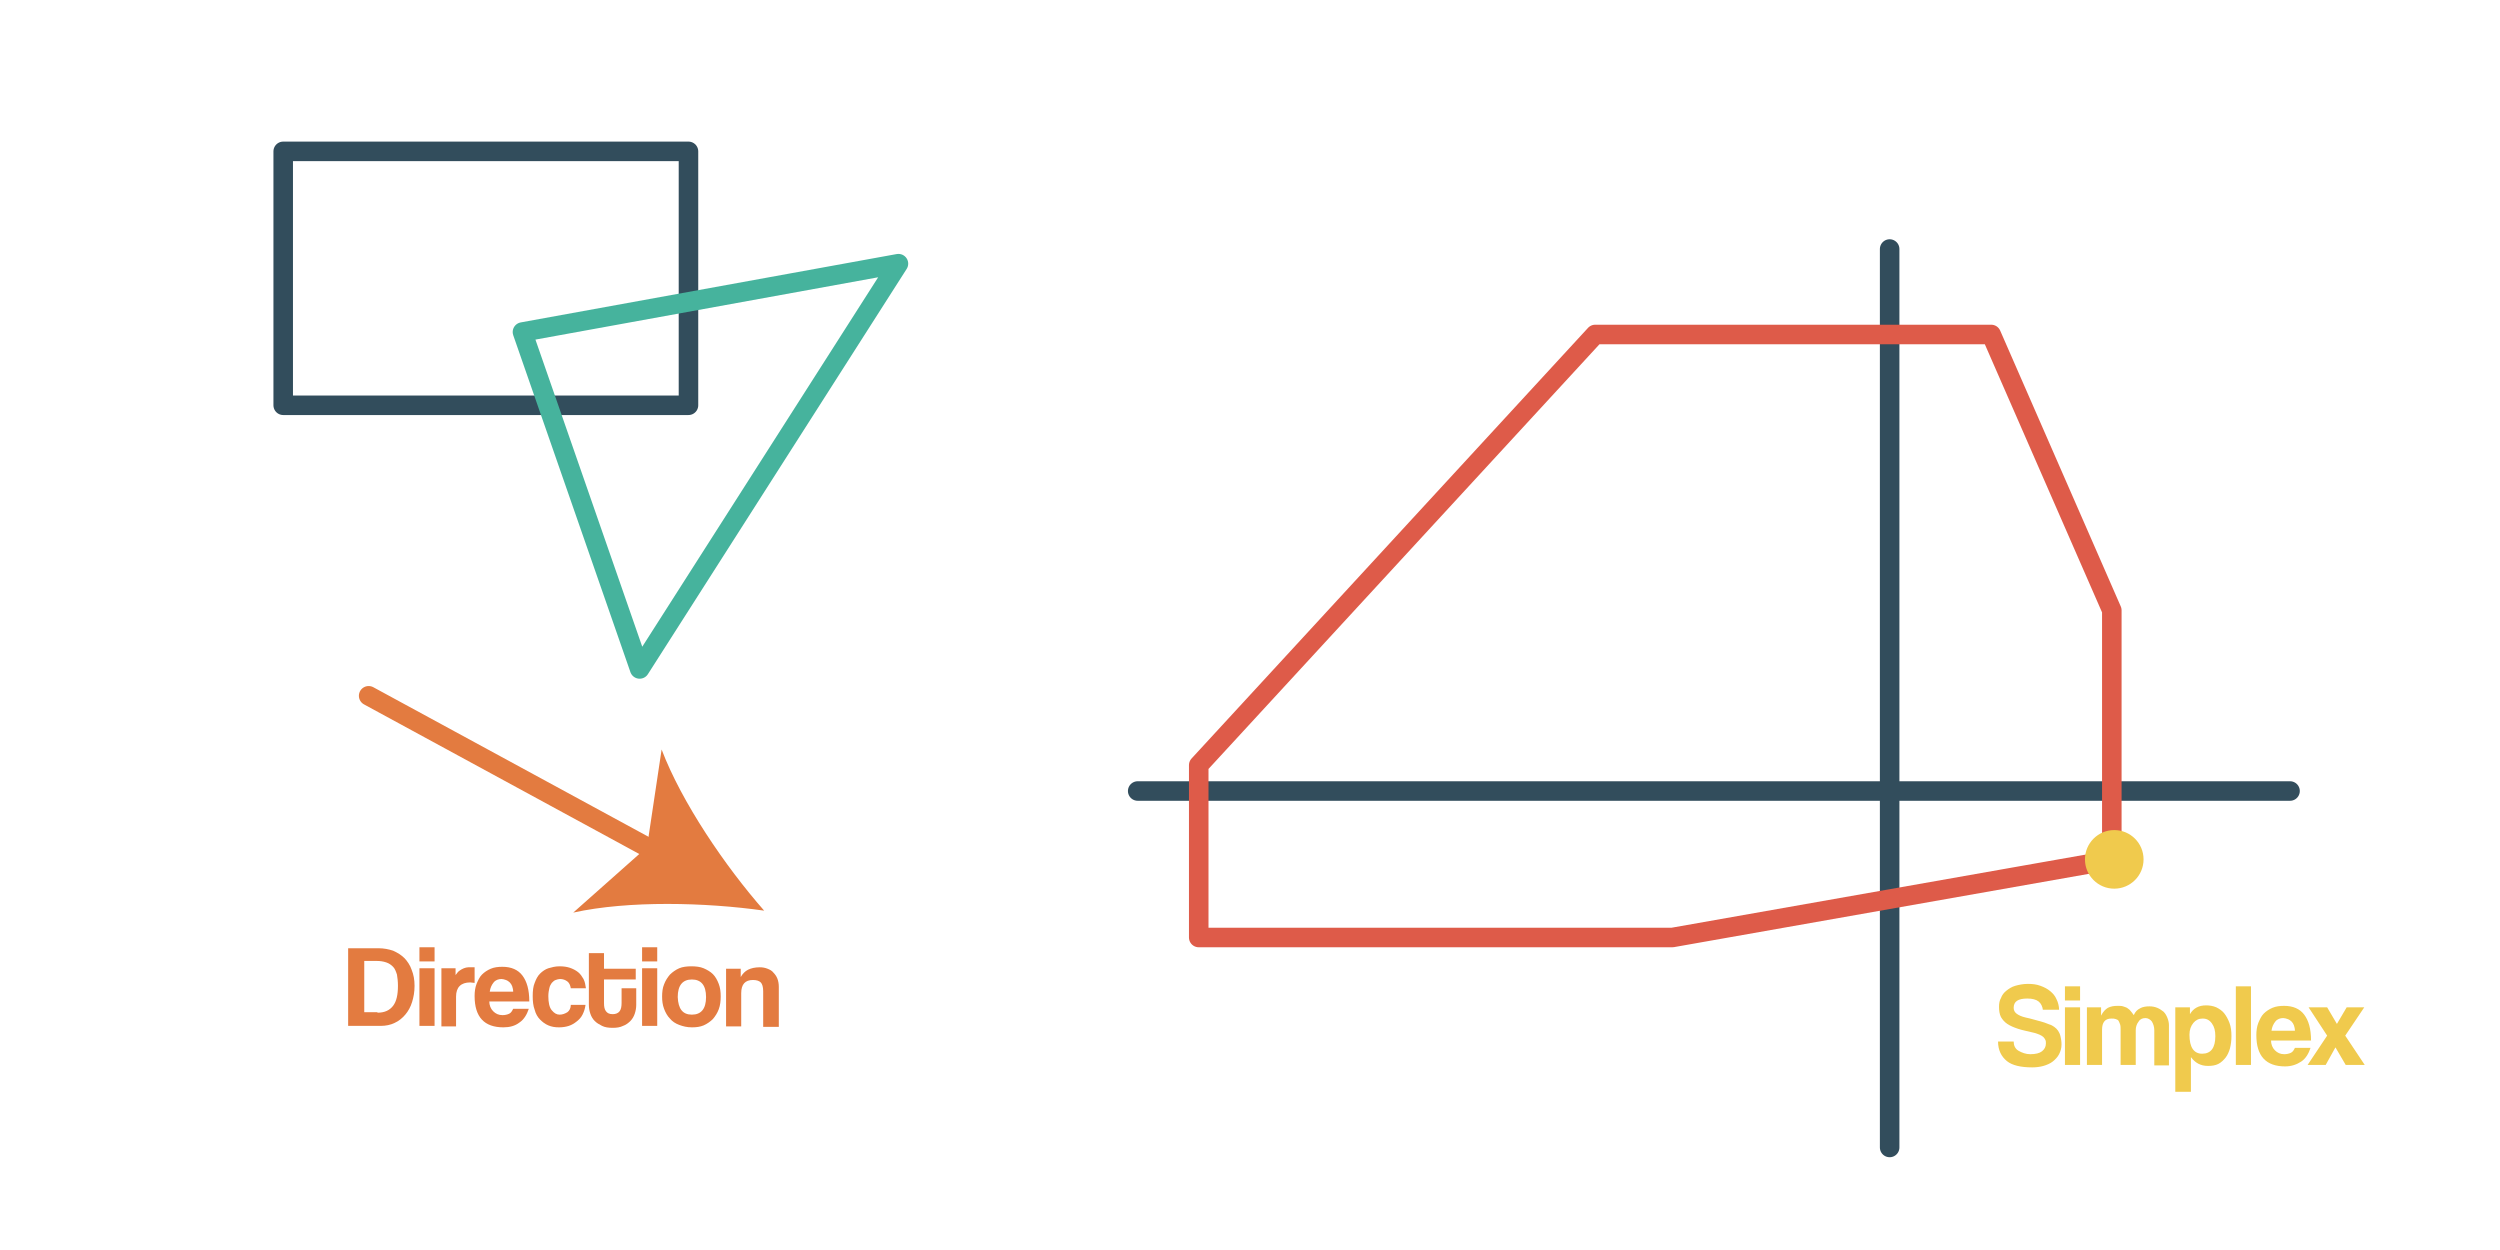
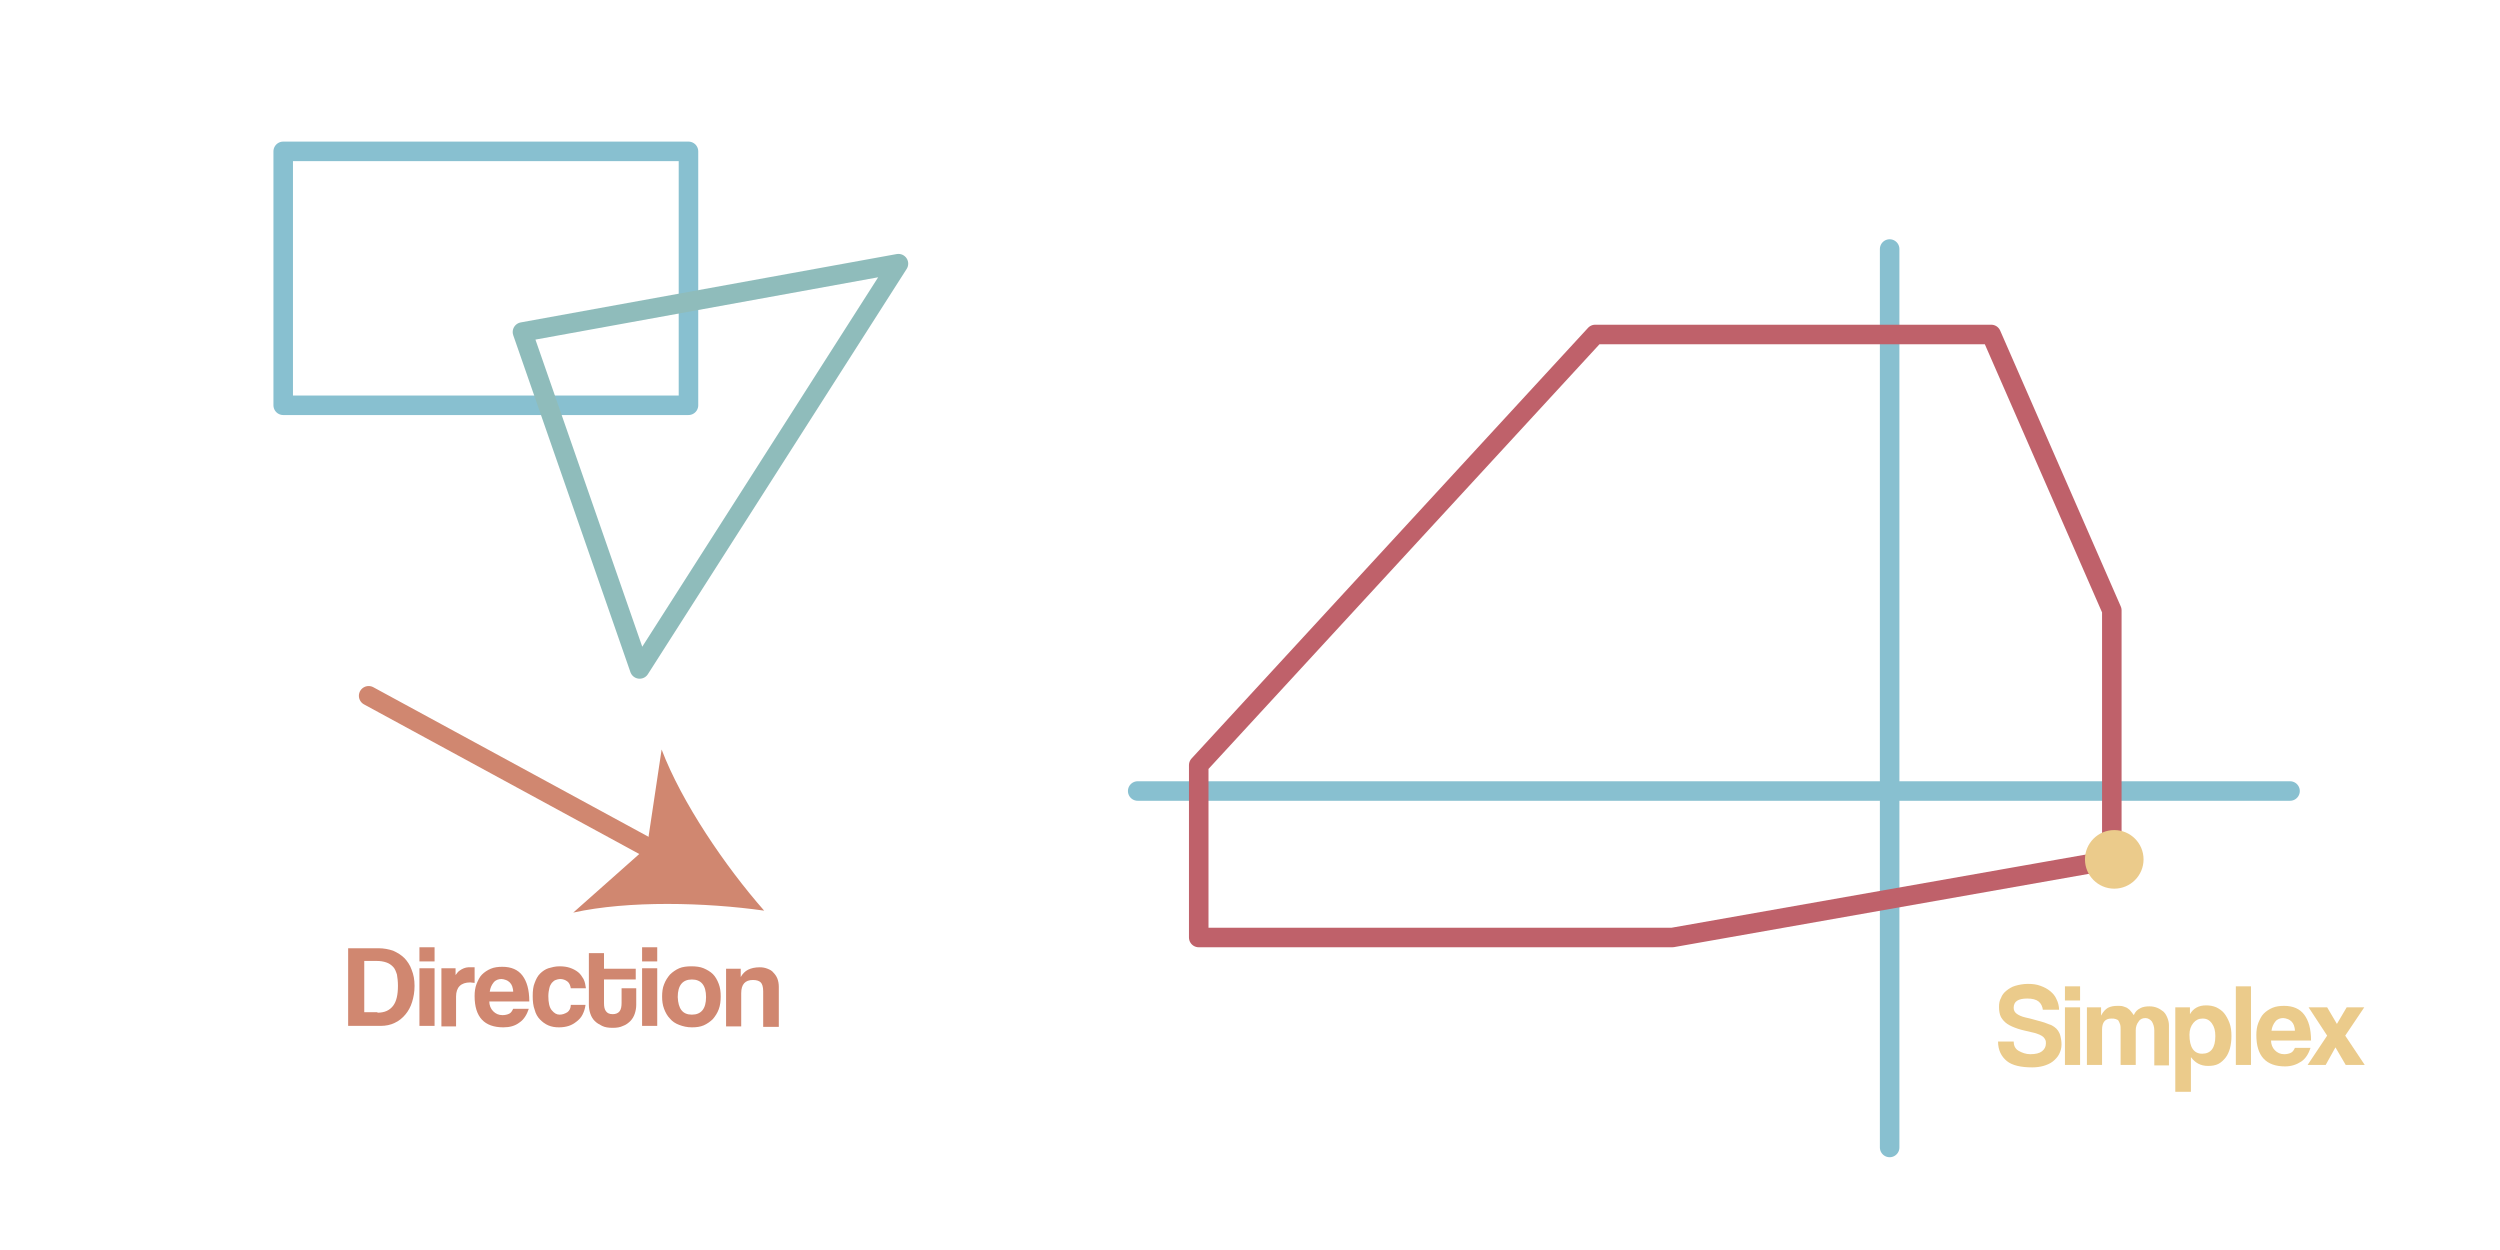
<svg xmlns="http://www.w3.org/2000/svg" version="1.1" id="Layer_1" x="0px" y="0px" viewBox="0 0 512 256" style="enable-background:new 0 0 512 256;" xml:space="preserve">
  <style type="text/css">
- 	.st0{fill:none;stroke:#324D5C;stroke-width:4;stroke-linecap:round;stroke-linejoin:round;stroke-miterlimit:10;}
- 	.st1{fill:none;stroke:#46B39D;stroke-width:4;stroke-linecap:round;stroke-linejoin:round;stroke-miterlimit:10;}
- 	.st2{fill:none;stroke:#DE5B49;stroke-width:4;stroke-linecap:round;stroke-linejoin:round;stroke-miterlimit:10;}
- 	.st3{fill:#F0CA4D;}
- 	.st4{fill:none;stroke:#E37B40;stroke-width:4;stroke-linecap:round;stroke-linejoin:round;}
- 	.st5{fill:#E37B40;}
+ 	.st0{fill:none;stroke:#88c0d0;stroke-width:4;stroke-linecap:round;stroke-linejoin:round;stroke-miterlimit:10;}
+ 	.st1{fill:none;stroke:#8fbcbb;stroke-width:4;stroke-linecap:round;stroke-linejoin:round;stroke-miterlimit:10;}
+ 	.st2{fill:none;stroke:#bf616a;stroke-width:4;stroke-linecap:round;stroke-linejoin:round;stroke-miterlimit:10;}
+ 	.st3{fill:#ebcb8b;}
+ 	.st4{fill:none;stroke:#d08770;stroke-width:4;stroke-linecap:round;stroke-linejoin:round;}
+ 	.st5{fill:#d08770;}
</style>
  <line class="st0" x1="387" y1="51" x2="387" y2="235" />
  <line class="st0" x1="233" y1="162" x2="469" y2="162" />
  <rect x="58" y="31" class="st0" width="83" height="52" />
  <polygon class="st1" points="107,68 184,54 131,137 " />
  <polyline class="st2" points="245.5,156.7 326.7,68.5 407.8,68.5 432.5,125 432.5,176.1 342.5,192 245.5,192 245.5,156.7 " />
  <g>
    <line class="st3" x1="75.5" y1="142.5" x2="156.5" y2="186.5" />
    <g>
      <line class="st4" x1="75.5" y1="142.5" x2="135.3" y2="175" />
      <g>
        <path class="st5" d="M156.5,186.5c-12-1.7-27.8-2.1-39.1,0.4l15.1-13.4l3-20C139.6,164.3,148.5,177.4,156.5,186.5z" />
      </g>
    </g>
  </g>
  <g>
    <path class="st5" d="M71.3,210.1v-15.9h6.2c1.1,0,2.1,0.2,3,0.5c0.9,0.4,1.7,0.9,2.3,1.5s1.2,1.5,1.5,2.4c0.4,1,0.6,2,0.6,3.3   s-0.2,2.3-0.5,3.3c-0.3,1-0.8,1.9-1.4,2.6s-1.3,1.3-2.2,1.7c-0.8,0.4-1.8,0.6-2.8,0.6H71.3z M77.3,207.4c1.5,0,2.5-0.5,3.2-1.4   c0.7-0.9,1-2.3,1-4.1c0-0.9-0.1-1.7-0.2-2.3c-0.2-0.6-0.4-1.2-0.8-1.6s-0.8-0.7-1.4-0.9c-0.6-0.2-1.2-0.3-2-0.3h-2.5v10.5H77.3z" />
    <path class="st5" d="M85.9,196.9V194h3.1v2.9H85.9z M85.9,210.1v-11.8h3.1v11.8H85.9z" />
    <path class="st5" d="M90.4,210.1v-11.8h2.9v1.4c0.3-0.4,0.5-0.7,0.8-0.9c0.3-0.2,0.6-0.4,0.9-0.5c0.3-0.1,0.6-0.2,0.9-0.2   c0.3,0,0.6,0,0.9,0h0.4v3.2c-0.3,0-0.6-0.1-0.9-0.1c-1.9,0-2.9,1-2.9,2.9v6.1H90.4z" />
    <path class="st5" d="M100.2,205c0,0.9,0.3,1.6,0.8,2.1c0.5,0.5,1.1,0.8,1.9,0.8c0.5,0,1-0.1,1.4-0.3c0.4-0.2,0.6-0.6,0.8-1h3.2   c-0.4,1.2-1,2.2-1.9,2.8c-0.9,0.7-2,1-3.3,1c-3.9,0-5.9-2.1-5.9-6.4c0-0.9,0.1-1.7,0.4-2.5c0.3-0.7,0.6-1.4,1.1-1.9   c0.5-0.5,1.1-0.9,1.8-1.2c0.7-0.3,1.5-0.4,2.4-0.4c1.8,0,3.2,0.6,4.1,1.8s1.4,2.9,1.4,5.3H100.2z M105.1,203.1   c0-0.4-0.1-0.8-0.2-1.1c-0.1-0.3-0.3-0.6-0.5-0.8s-0.5-0.4-0.8-0.5c-0.3-0.1-0.6-0.2-0.9-0.2c-0.6,0-1.2,0.2-1.6,0.7   s-0.7,1.1-0.8,1.9H105.1z" />
    <path class="st5" d="M119.9,205.9c-0.1,0.7-0.3,1.3-0.6,1.9c-0.3,0.6-0.7,1-1.2,1.4c-0.5,0.4-1,0.7-1.6,0.9c-0.6,0.2-1.3,0.3-2,0.3   c-0.8,0-1.5-0.1-2.2-0.4c-0.7-0.3-1.2-0.7-1.7-1.2s-0.9-1.2-1.1-2c-0.3-0.8-0.4-1.7-0.4-2.8s0.1-2,0.4-2.7c0.3-0.8,0.6-1.4,1.1-1.9   s1.1-0.9,1.7-1.1c0.7-0.2,1.4-0.4,2.3-0.4c0.8,0,1.5,0.1,2.1,0.3c0.6,0.2,1.2,0.5,1.7,0.9c0.5,0.4,0.8,0.9,1.1,1.4   c0.3,0.6,0.4,1.2,0.5,1.9h-3.1c-0.1-0.6-0.3-1.1-0.7-1.4c-0.4-0.3-0.9-0.5-1.5-0.5c-0.3,0-0.6,0.1-0.9,0.2   c-0.3,0.1-0.5,0.3-0.8,0.6c-0.2,0.3-0.4,0.6-0.5,1.1c-0.1,0.4-0.2,1-0.2,1.6c0,1.3,0.2,2.3,0.7,2.9c0.5,0.6,1,0.9,1.6,0.9   c0.6,0,1.1-0.2,1.6-0.5c0.4-0.3,0.7-0.8,0.7-1.5H119.9z" />
    <path class="st5" d="M127.4,202.4h2.9v3.4c0,0.6-0.1,1.2-0.3,1.8c-0.2,0.6-0.5,1.1-0.9,1.5c-0.4,0.4-0.9,0.8-1.5,1   c-0.6,0.3-1.3,0.4-2.1,0.4c-0.9,0-1.6-0.1-2.2-0.4c-0.6-0.3-1.1-0.6-1.5-1c-0.4-0.4-0.7-0.9-0.9-1.5c-0.2-0.6-0.3-1.2-0.3-1.8   v-10.6h3.1v3.2h6.5v2.2h-6.5v4.8c0,0.8,0.1,1.3,0.4,1.7c0.3,0.4,0.7,0.6,1.4,0.6c0.6,0,1.1-0.2,1.4-0.6c0.3-0.4,0.4-1,0.4-1.7   V202.4z" />
    <path class="st5" d="M131.5,196.9V194h3.1v2.9H131.5z M131.5,210.1v-11.8h3.1v11.8H131.5z" />
    <path class="st5" d="M141.7,210.4c-1,0-1.8-0.2-2.6-0.5s-1.4-0.7-1.9-1.3c-0.5-0.5-0.9-1.2-1.2-2c-0.3-0.8-0.4-1.6-0.4-2.5   c0-0.9,0.1-1.8,0.4-2.5c0.3-0.8,0.7-1.4,1.2-2c0.5-0.5,1.2-1,1.9-1.3s1.6-0.4,2.5-0.4c0.9,0,1.8,0.1,2.5,0.4   c0.7,0.3,1.4,0.7,1.9,1.2c0.5,0.5,0.9,1.2,1.2,2c0.3,0.8,0.4,1.6,0.4,2.6c0,0.9-0.1,1.8-0.4,2.6c-0.3,0.8-0.7,1.4-1.2,2   c-0.5,0.5-1.2,1-1.9,1.3S142.6,210.4,141.7,210.4z M141.7,207.8c1.9,0,2.9-1.2,2.9-3.6c0-2.4-1-3.6-2.9-3.6c-1.9,0-2.9,1.2-2.9,3.6   C138.9,206.6,139.8,207.8,141.7,207.8z" />
    <path class="st5" d="M156.3,210.1V203c0-0.9-0.2-1.5-0.5-1.8c-0.3-0.3-0.8-0.5-1.6-0.5c-1.6,0-2.4,0.9-2.4,2.7v6.8h-3.1v-11.8h3   v1.7c0.4-0.7,0.9-1.2,1.5-1.5c0.6-0.3,1.4-0.5,2.4-0.5c0.6,0,1.1,0.1,1.6,0.3s0.9,0.4,1.2,0.8c0.3,0.3,0.6,0.7,0.8,1.2   s0.3,1.1,0.3,1.7v8.2H156.3z" />
  </g>
  <circle class="st3" cx="433" cy="176" r="6" />
  <g>
    <path class="st3" d="M418.4,206.9c-0.1-0.8-0.4-1.4-0.9-1.8c-0.5-0.4-1.3-0.6-2.3-0.6c-1.9,0-2.8,0.6-2.8,1.9   c0,0.5,0.2,0.9,0.6,1.2c0.4,0.3,1,0.6,1.9,0.8c1,0.2,1.9,0.5,2.7,0.7c0.8,0.2,1.4,0.4,2.1,0.7c0.4,0.1,0.7,0.3,1,0.5   c0.3,0.2,0.6,0.5,0.8,0.8c0.2,0.3,0.4,0.7,0.5,1.2c0.1,0.4,0.2,1,0.2,1.6c0,0.8-0.2,1.4-0.5,2c-0.3,0.6-0.8,1.1-1.3,1.5   c-0.5,0.4-1.2,0.7-1.9,0.9c-0.7,0.2-1.5,0.3-2.3,0.3c-2.3,0-4.1-0.4-5.2-1.3s-1.8-2.2-1.8-4h3.2c0,0.8,0.3,1.5,1,1.9   s1.5,0.7,2.4,0.7c1.1,0,1.9-0.2,2.4-0.6s0.8-0.9,0.8-1.6c0-0.3,0-0.5-0.1-0.7c-0.1-0.2-0.2-0.4-0.4-0.6c-0.2-0.2-0.4-0.3-0.8-0.5   c-0.3-0.1-0.7-0.3-1.2-0.4c-1.2-0.3-2.3-0.5-3.2-0.8c-0.9-0.3-1.6-0.6-2.2-1c-0.6-0.4-1-0.9-1.3-1.4c-0.3-0.6-0.4-1.3-0.4-2.1   c0-0.7,0.1-1.3,0.4-1.8c0.2-0.6,0.6-1.1,1.1-1.5s1.1-0.8,1.8-1c0.7-0.2,1.6-0.4,2.6-0.4c1,0,1.8,0.1,2.6,0.4s1.4,0.6,2,1.1   c0.6,0.5,1,1,1.3,1.7c0.3,0.6,0.5,1.4,0.5,2.1H418.4z" />
    <path class="st3" d="M422.9,204.9V202h3.1v2.9H422.9z M422.9,218.1v-11.8h3.1v11.8H422.9z" />
    <path class="st3" d="M441.2,218.1V211c0-0.7-0.2-1.3-0.5-1.8c-0.3-0.4-0.8-0.7-1.3-0.7c-0.6,0-1.1,0.2-1.4,0.7   c-0.4,0.5-0.6,1.1-0.6,1.8v7.1h-3.1V211c0-0.5,0-0.9-0.1-1.2c-0.1-0.3-0.2-0.5-0.3-0.7s-0.3-0.3-0.6-0.4s-0.5-0.1-0.9-0.1   c-1.3,0-1.9,0.8-1.9,2.3v7.2h-3.1v-11.8h2.9v1.7c0.4-0.8,0.9-1.3,1.4-1.6c0.6-0.3,1.2-0.4,2-0.4c0.4,0,0.8,0,1.1,0.1   c0.3,0.1,0.6,0.2,0.8,0.3c0.2,0.2,0.5,0.3,0.7,0.6c0.2,0.2,0.4,0.5,0.7,0.9c0.3-0.7,0.7-1.1,1.3-1.4c0.5-0.3,1.2-0.4,1.9-0.4   c0.6,0,1.1,0.1,1.6,0.3c0.5,0.2,0.9,0.5,1.3,0.8c0.4,0.4,0.6,0.8,0.8,1.3c0.2,0.5,0.3,1,0.3,1.5v8.2H441.2z" />
    <path class="st3" d="M445.5,223.7v-17.4h3l0,1.4c0.7-1.2,1.8-1.8,3.3-1.8c0.7,0,1.4,0.1,2.1,0.4c0.6,0.3,1.2,0.7,1.6,1.2   c0.4,0.5,0.8,1.2,1.1,2c0.3,0.8,0.4,1.7,0.4,2.7c0,0.9-0.1,1.7-0.3,2.5c-0.2,0.7-0.5,1.4-0.9,1.9s-0.9,1-1.5,1.3s-1.3,0.4-2.1,0.4   c-1.5,0-2.6-0.6-3.5-1.8v7.1H445.5z M451,215.8c1.8,0,2.7-1.2,2.7-3.6c0-1.1-0.2-1.9-0.7-2.6s-1.1-1-1.9-1c-0.8,0-1.4,0.3-1.9,0.9   s-0.8,1.4-0.8,2.4C448.4,214.5,449.3,215.8,451,215.8z" />
    <path class="st3" d="M457.9,218.1V202h3.1v16.1H457.9z" />
    <path class="st3" d="M465.1,213c0,0.9,0.3,1.6,0.8,2.1c0.5,0.5,1.1,0.8,1.9,0.8c0.5,0,1-0.1,1.4-0.3s0.6-0.6,0.8-1h3.2   c-0.4,1.2-1,2.2-1.9,2.8s-2,1-3.3,1c-3.9,0-5.9-2.1-5.9-6.4c0-0.9,0.1-1.7,0.4-2.5c0.3-0.7,0.6-1.4,1.1-1.9   c0.5-0.5,1.1-0.9,1.8-1.2c0.7-0.3,1.5-0.4,2.4-0.4c1.8,0,3.2,0.6,4.1,1.8c0.9,1.2,1.4,2.9,1.4,5.3H465.1z M470,211.1   c0-0.4-0.1-0.8-0.2-1.1c-0.1-0.3-0.3-0.6-0.5-0.8c-0.2-0.2-0.5-0.4-0.8-0.5c-0.3-0.1-0.6-0.2-0.9-0.2c-0.6,0-1.2,0.2-1.6,0.7   s-0.7,1.1-0.8,1.9H470z" />
    <path class="st3" d="M480.4,218.1l-2.1-3.6l-2,3.6h-3.7l4-6l-3.8-5.8h3.8l2,3.4l2-3.4h3.6l-3.9,5.8l4,6H480.4z" />
  </g>
  <g>
</g>
  <g>
</g>
  <g>
</g>
  <g>
</g>
  <g>
</g>
  <g>
</g>
  <g>
</g>
  <g>
</g>
  <g>
</g>
  <g>
</g>
  <g>
</g>
  <g>
</g>
</svg>
